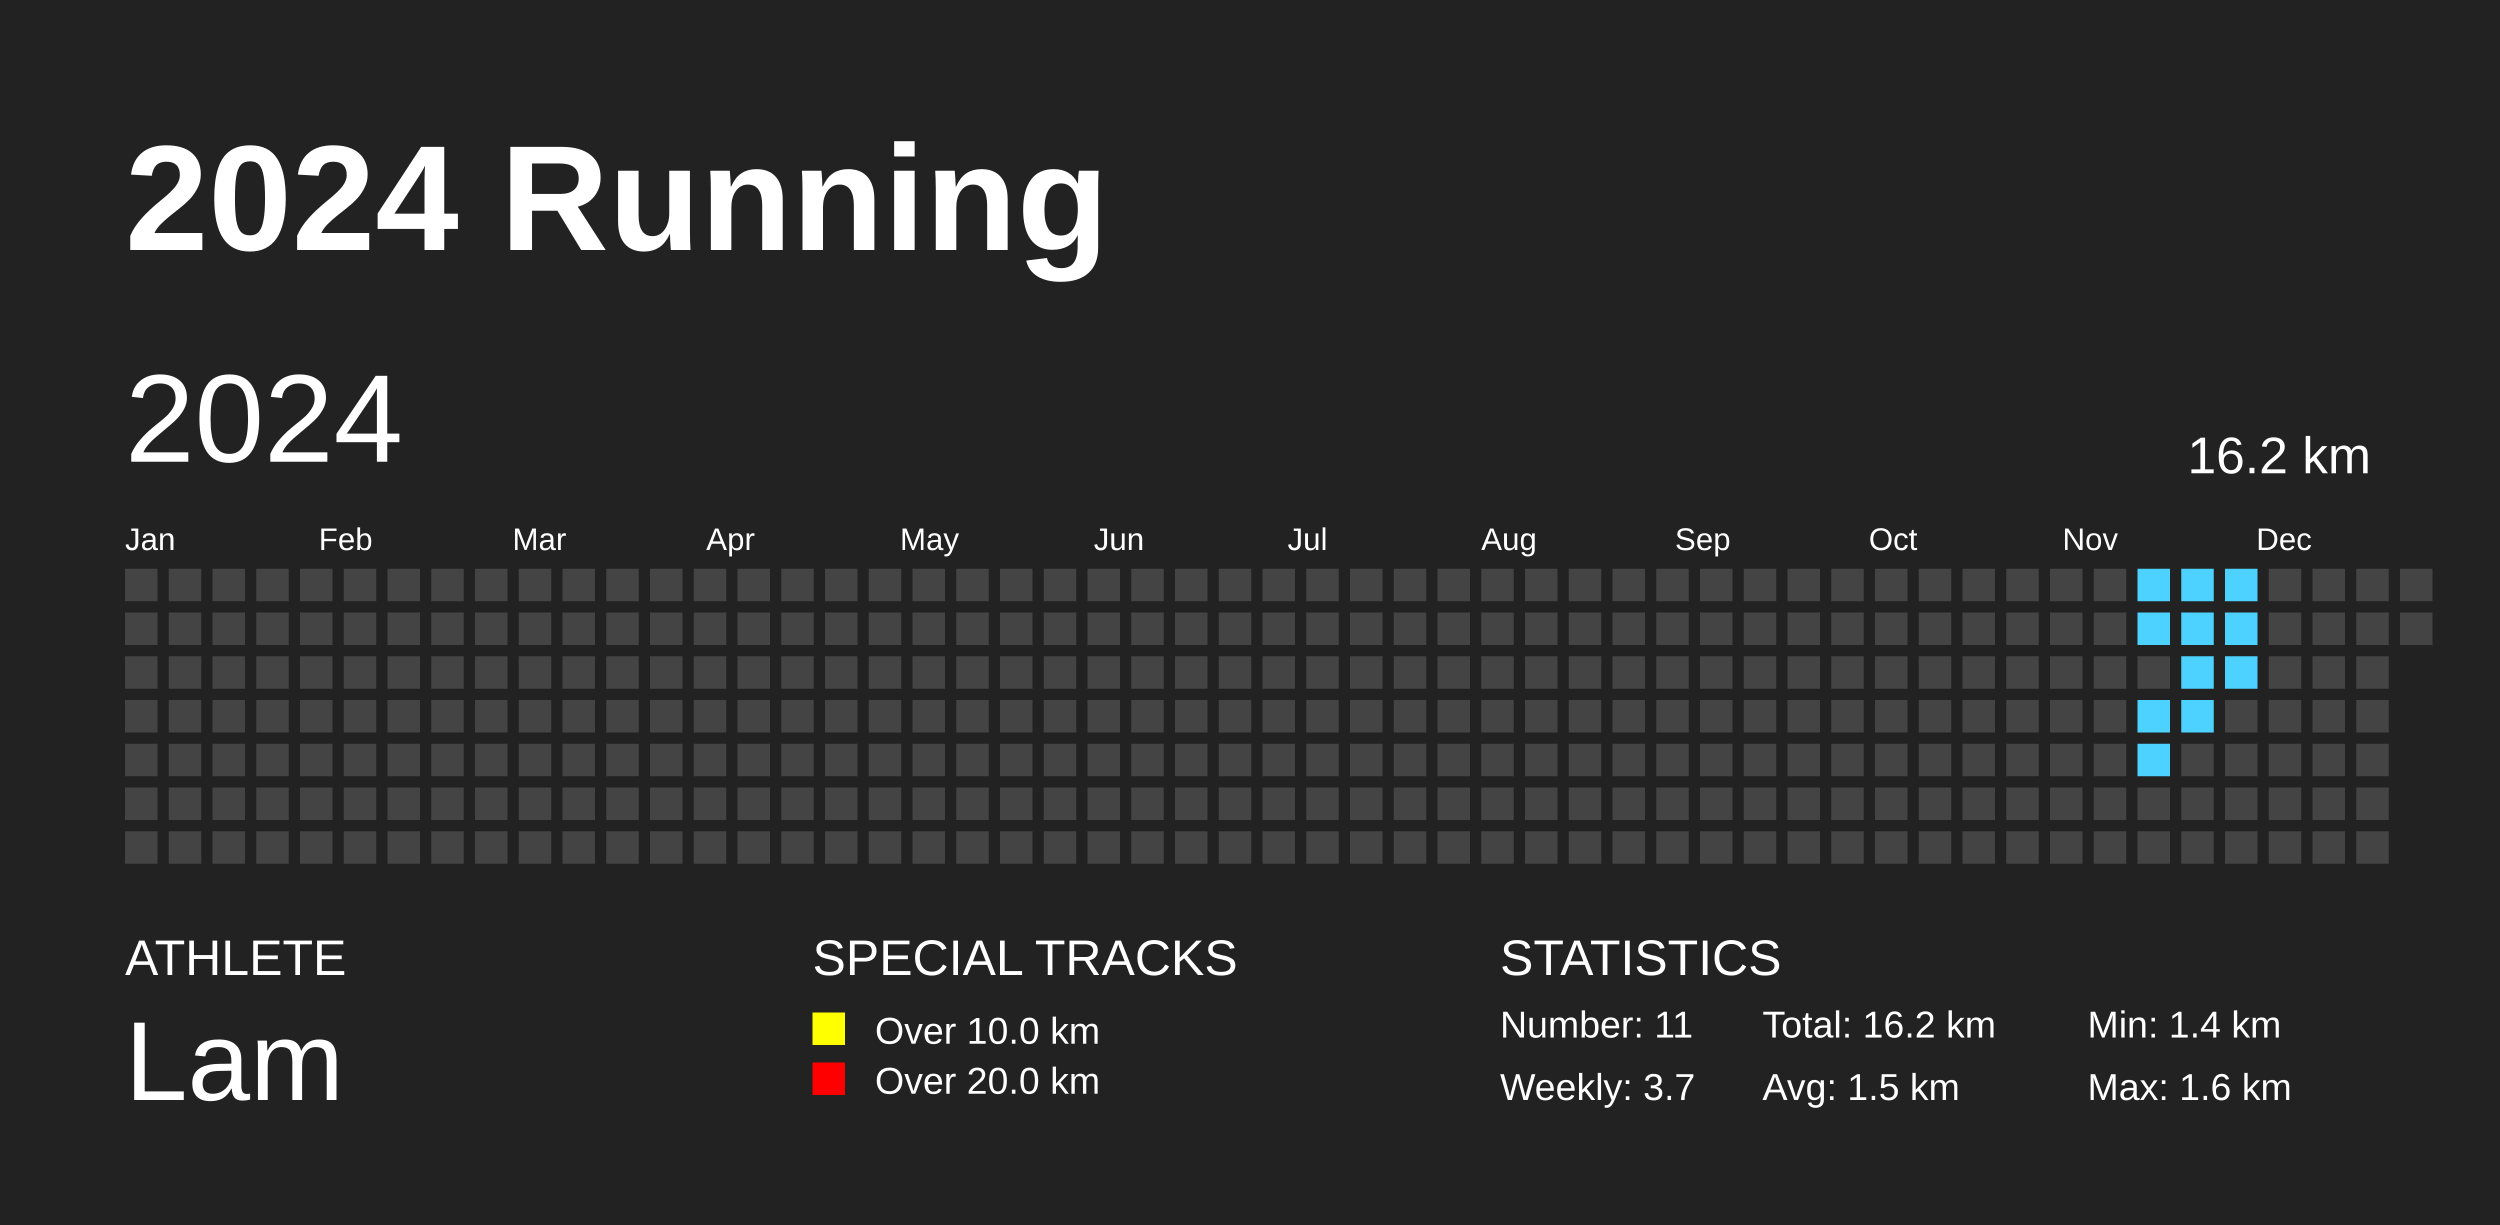
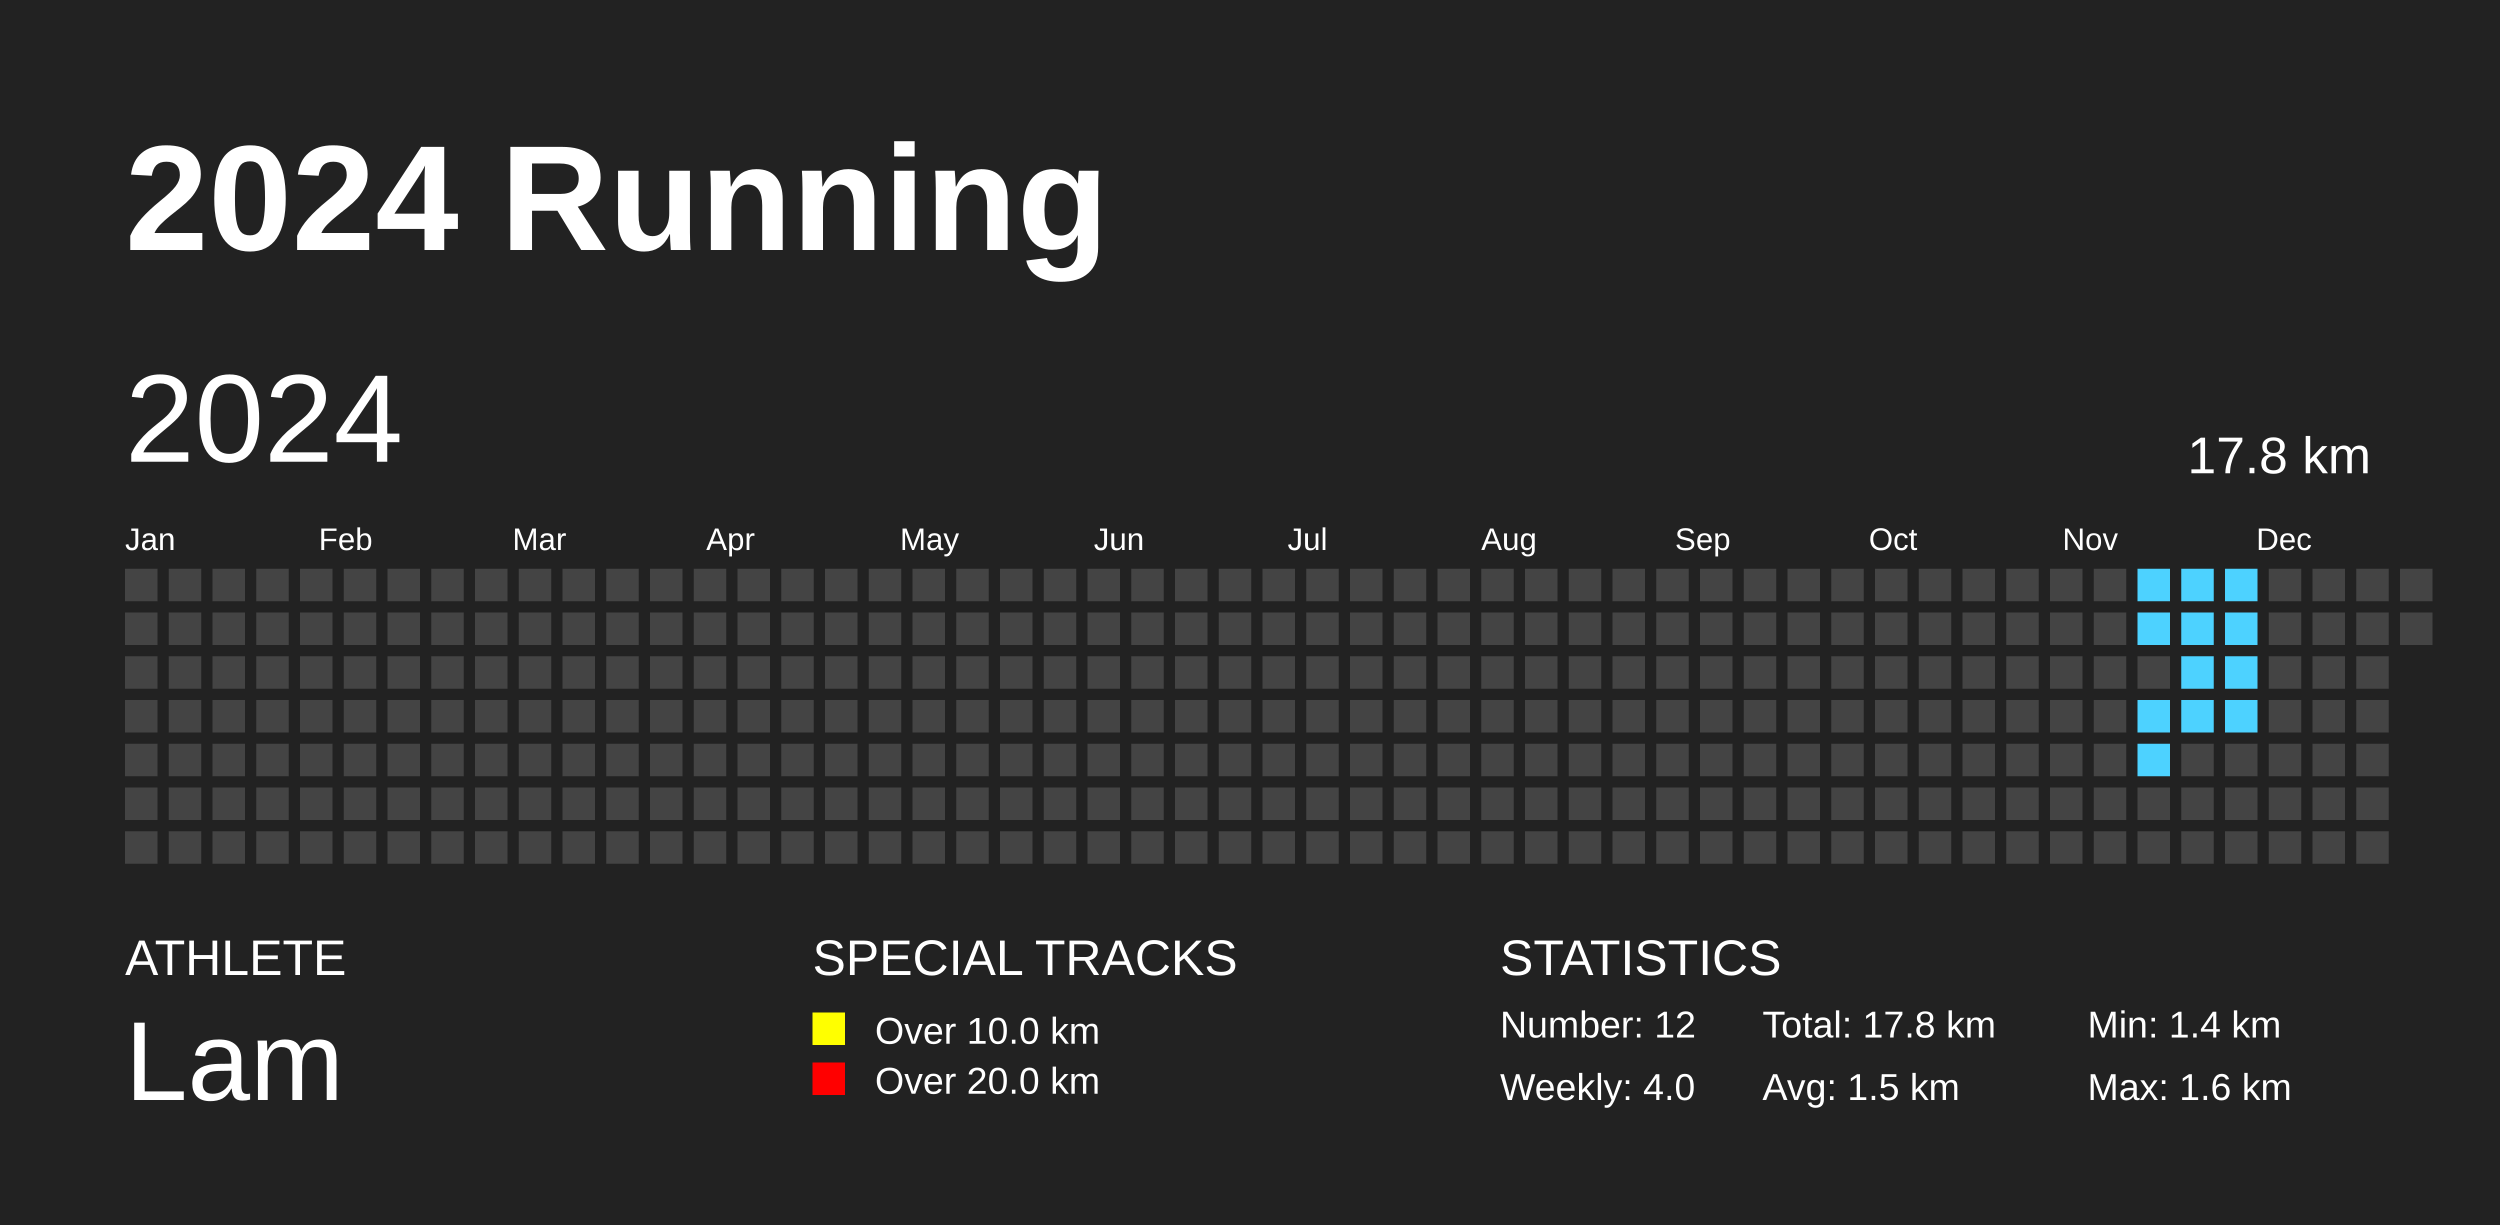
<svg xmlns="http://www.w3.org/2000/svg" baseProfile="full" height="98mm" version="1.1" viewBox="0,0,200,98" width="200mm">
  <defs />
  <rect fill="#222222" height="98" width="200" x="0" y="0" />
  <text fill="#FFFFFF" style="font-size:12px; font-family:Arial; font-weight:bold;" x="10" y="20">2024 Running</text>
  <text fill="#FFFFFF" style="font-size:4px; font-family:Arial" x="10" y="78">ATHLETE</text>
  <text fill="#FFFFFF" style="font-size:9px; font-family:Arial" x="10" y="88">Lam</text>
  <text fill="#FFFFFF" style="font-size:4px; font-family:Arial" x="65" y="78">SPECIAL TRACKS</text>
  <rect fill="yellow" height="2.6" width="2.6" x="65" y="81" />
  <text fill="#FFFFFF" style="font-size:3px; font-family:Arial" x="70" y="83.5">Over 10.0 km</text>
  <rect fill="red" height="2.6" width="2.6" x="65" y="85" />
  <text fill="#FFFFFF" style="font-size:3px; font-family:Arial" x="70" y="87.5">Over 20.0 km</text>
  <text fill="#FFFFFF" style="font-size:4px; font-family:Arial" x="120" y="78">STATISTICS</text>
-   <text fill="#FFFFFF" style="font-size:3px; font-family:Arial" x="120" y="83">Number: 11</text>
-   <text fill="#FFFFFF" style="font-size:3px; font-family:Arial" x="120" y="88">Weekly: 3.7</text>
-   <text fill="#FFFFFF" style="font-size:3px; font-family:Arial" x="141" y="83">Total: 16.2 km</text>
+   <text fill="#FFFFFF" style="font-size:3px; font-family:Arial" x="120" y="83">Number: 12</text>
+   <text fill="#FFFFFF" style="font-size:3px; font-family:Arial" x="120" y="88">Weekly: 4.0</text>
+   <text fill="#FFFFFF" style="font-size:3px; font-family:Arial" x="141" y="83">Total: 17.8 km</text>
  <text fill="#FFFFFF" style="font-size:3px; font-family:Arial" x="141" y="88">Avg: 1.5 km</text>
  <text fill="#FFFFFF" style="font-size:3px; font-family:Arial" x="167" y="83">Min: 1.4 km</text>
  <text fill="#FFFFFF" style="font-size:3px; font-family:Arial" x="167" y="88">Max: 1.6 km</text>
  <text dominant-baseline="hanging" fill="#FFFFFF" style="font-size:10.0px; font-family:Arial;" x="10" y="30">2024</text>
-   <text dominant-baseline="hanging" fill="#FFFFFF" style="font-size:4.125px; font-family:Arial;" x="175" y="35">16.2 km</text>
+   <text dominant-baseline="hanging" fill="#FFFFFF" style="font-size:4.125px; font-family:Arial;" x="175" y="35">17.8 km</text>
  <text fill="#FFFFFF" style="font-size:2.5px; font-family:Arial" x="10.0" y="44">Jan</text>
  <text fill="#FFFFFF" style="font-size:2.5px; font-family:Arial" x="25.5" y="44">Feb</text>
  <text fill="#FFFFFF" style="font-size:2.5px; font-family:Arial" x="41.0" y="44">Mar</text>
  <text fill="#FFFFFF" style="font-size:2.5px; font-family:Arial" x="56.5" y="44">Apr</text>
  <text fill="#FFFFFF" style="font-size:2.5px; font-family:Arial" x="72.0" y="44">May</text>
  <text fill="#FFFFFF" style="font-size:2.5px; font-family:Arial" x="87.5" y="44">Jun</text>
  <text fill="#FFFFFF" style="font-size:2.5px; font-family:Arial" x="103.0" y="44">Jul</text>
  <text fill="#FFFFFF" style="font-size:2.5px; font-family:Arial" x="118.5" y="44">Aug</text>
  <text fill="#FFFFFF" style="font-size:2.5px; font-family:Arial" x="134.0" y="44">Sep</text>
  <text fill="#FFFFFF" style="font-size:2.5px; font-family:Arial" x="149.5" y="44">Oct</text>
  <text fill="#FFFFFF" style="font-size:2.5px; font-family:Arial" x="165.0" y="44">Nov</text>
  <text fill="#FFFFFF" style="font-size:2.5px; font-family:Arial" x="180.5" y="44">Dec</text>
  <rect fill="#444444" height="2.6" width="2.6" x="10.0" y="45.5" />
  <rect fill="#444444" height="2.6" width="2.6" x="10.0" y="49.0" />
  <rect fill="#444444" height="2.6" width="2.6" x="10.0" y="52.5" />
  <rect fill="#444444" height="2.6" width="2.6" x="10.0" y="56.0" />
  <rect fill="#444444" height="2.6" width="2.6" x="10.0" y="59.5" />
  <rect fill="#444444" height="2.6" width="2.6" x="10.0" y="63.0" />
  <rect fill="#444444" height="2.6" width="2.6" x="10.0" y="66.5" />
  <rect fill="#444444" height="2.6" width="2.6" x="13.5" y="45.5" />
  <rect fill="#444444" height="2.6" width="2.6" x="13.5" y="49.0" />
  <rect fill="#444444" height="2.6" width="2.6" x="13.5" y="52.5" />
  <rect fill="#444444" height="2.6" width="2.6" x="13.5" y="56.0" />
  <rect fill="#444444" height="2.6" width="2.6" x="13.5" y="59.5" />
  <rect fill="#444444" height="2.6" width="2.6" x="13.5" y="63.0" />
  <rect fill="#444444" height="2.6" width="2.6" x="13.5" y="66.5" />
  <rect fill="#444444" height="2.6" width="2.6" x="17.0" y="45.5" />
  <rect fill="#444444" height="2.6" width="2.6" x="17.0" y="49.0" />
  <rect fill="#444444" height="2.6" width="2.6" x="17.0" y="52.5" />
  <rect fill="#444444" height="2.6" width="2.6" x="17.0" y="56.0" />
  <rect fill="#444444" height="2.6" width="2.6" x="17.0" y="59.5" />
  <rect fill="#444444" height="2.6" width="2.6" x="17.0" y="63.0" />
  <rect fill="#444444" height="2.6" width="2.6" x="17.0" y="66.5" />
  <rect fill="#444444" height="2.6" width="2.6" x="20.5" y="45.5" />
  <rect fill="#444444" height="2.6" width="2.6" x="20.5" y="49.0" />
  <rect fill="#444444" height="2.6" width="2.6" x="20.5" y="52.5" />
  <rect fill="#444444" height="2.6" width="2.6" x="20.5" y="56.0" />
  <rect fill="#444444" height="2.6" width="2.6" x="20.5" y="59.5" />
  <rect fill="#444444" height="2.6" width="2.6" x="20.5" y="63.0" />
  <rect fill="#444444" height="2.6" width="2.6" x="20.5" y="66.5" />
  <rect fill="#444444" height="2.6" width="2.6" x="24.0" y="45.5" />
  <rect fill="#444444" height="2.6" width="2.6" x="24.0" y="49.0" />
  <rect fill="#444444" height="2.6" width="2.6" x="24.0" y="52.5" />
  <rect fill="#444444" height="2.6" width="2.6" x="24.0" y="56.0" />
  <rect fill="#444444" height="2.6" width="2.6" x="24.0" y="59.5" />
  <rect fill="#444444" height="2.6" width="2.6" x="24.0" y="63.0" />
  <rect fill="#444444" height="2.6" width="2.6" x="24.0" y="66.5" />
  <rect fill="#444444" height="2.6" width="2.6" x="27.5" y="45.5" />
  <rect fill="#444444" height="2.6" width="2.6" x="27.5" y="49.0" />
  <rect fill="#444444" height="2.6" width="2.6" x="27.5" y="52.5" />
  <rect fill="#444444" height="2.6" width="2.6" x="27.5" y="56.0" />
  <rect fill="#444444" height="2.6" width="2.6" x="27.5" y="59.5" />
  <rect fill="#444444" height="2.6" width="2.6" x="27.5" y="63.0" />
  <rect fill="#444444" height="2.6" width="2.6" x="27.5" y="66.5" />
  <rect fill="#444444" height="2.6" width="2.6" x="31.0" y="45.5" />
  <rect fill="#444444" height="2.6" width="2.6" x="31.0" y="49.0" />
  <rect fill="#444444" height="2.6" width="2.6" x="31.0" y="52.5" />
  <rect fill="#444444" height="2.6" width="2.6" x="31.0" y="56.0" />
  <rect fill="#444444" height="2.6" width="2.6" x="31.0" y="59.5" />
  <rect fill="#444444" height="2.6" width="2.6" x="31.0" y="63.0" />
  <rect fill="#444444" height="2.6" width="2.6" x="31.0" y="66.5" />
  <rect fill="#444444" height="2.6" width="2.6" x="34.5" y="45.5" />
  <rect fill="#444444" height="2.6" width="2.6" x="34.5" y="49.0" />
  <rect fill="#444444" height="2.6" width="2.6" x="34.5" y="52.5" />
  <rect fill="#444444" height="2.6" width="2.6" x="34.5" y="56.0" />
  <rect fill="#444444" height="2.6" width="2.6" x="34.5" y="59.5" />
  <rect fill="#444444" height="2.6" width="2.6" x="34.5" y="63.0" />
  <rect fill="#444444" height="2.6" width="2.6" x="34.5" y="66.5" />
  <rect fill="#444444" height="2.6" width="2.6" x="38.0" y="45.5" />
  <rect fill="#444444" height="2.6" width="2.6" x="38.0" y="49.0" />
  <rect fill="#444444" height="2.6" width="2.6" x="38.0" y="52.5" />
  <rect fill="#444444" height="2.6" width="2.6" x="38.0" y="56.0" />
  <rect fill="#444444" height="2.6" width="2.6" x="38.0" y="59.5" />
  <rect fill="#444444" height="2.6" width="2.6" x="38.0" y="63.0" />
  <rect fill="#444444" height="2.6" width="2.6" x="38.0" y="66.5" />
  <rect fill="#444444" height="2.6" width="2.6" x="41.5" y="45.5" />
  <rect fill="#444444" height="2.6" width="2.6" x="41.5" y="49.0" />
  <rect fill="#444444" height="2.6" width="2.6" x="41.5" y="52.5" />
  <rect fill="#444444" height="2.6" width="2.6" x="41.5" y="56.0" />
  <rect fill="#444444" height="2.6" width="2.6" x="41.5" y="59.5" />
  <rect fill="#444444" height="2.6" width="2.6" x="41.5" y="63.0" />
  <rect fill="#444444" height="2.6" width="2.6" x="41.5" y="66.5" />
  <rect fill="#444444" height="2.6" width="2.6" x="45.0" y="45.5" />
  <rect fill="#444444" height="2.6" width="2.6" x="45.0" y="49.0" />
  <rect fill="#444444" height="2.6" width="2.6" x="45.0" y="52.5" />
  <rect fill="#444444" height="2.6" width="2.6" x="45.0" y="56.0" />
  <rect fill="#444444" height="2.6" width="2.6" x="45.0" y="59.5" />
  <rect fill="#444444" height="2.6" width="2.6" x="45.0" y="63.0" />
  <rect fill="#444444" height="2.6" width="2.6" x="45.0" y="66.5" />
  <rect fill="#444444" height="2.6" width="2.6" x="48.5" y="45.5" />
  <rect fill="#444444" height="2.6" width="2.6" x="48.5" y="49.0" />
  <rect fill="#444444" height="2.6" width="2.6" x="48.5" y="52.5" />
  <rect fill="#444444" height="2.6" width="2.6" x="48.5" y="56.0" />
  <rect fill="#444444" height="2.6" width="2.6" x="48.5" y="59.5" />
  <rect fill="#444444" height="2.6" width="2.6" x="48.5" y="63.0" />
  <rect fill="#444444" height="2.6" width="2.6" x="48.5" y="66.5" />
  <rect fill="#444444" height="2.6" width="2.6" x="52.0" y="45.5" />
  <rect fill="#444444" height="2.6" width="2.6" x="52.0" y="49.0" />
  <rect fill="#444444" height="2.6" width="2.6" x="52.0" y="52.5" />
  <rect fill="#444444" height="2.6" width="2.6" x="52.0" y="56.0" />
  <rect fill="#444444" height="2.6" width="2.6" x="52.0" y="59.5" />
  <rect fill="#444444" height="2.6" width="2.6" x="52.0" y="63.0" />
  <rect fill="#444444" height="2.6" width="2.6" x="52.0" y="66.5" />
  <rect fill="#444444" height="2.6" width="2.6" x="55.5" y="45.5" />
  <rect fill="#444444" height="2.6" width="2.6" x="55.5" y="49.0" />
  <rect fill="#444444" height="2.6" width="2.6" x="55.5" y="52.5" />
  <rect fill="#444444" height="2.6" width="2.6" x="55.5" y="56.0" />
  <rect fill="#444444" height="2.6" width="2.6" x="55.5" y="59.5" />
  <rect fill="#444444" height="2.6" width="2.6" x="55.5" y="63.0" />
  <rect fill="#444444" height="2.6" width="2.6" x="55.5" y="66.5" />
  <rect fill="#444444" height="2.6" width="2.6" x="59.0" y="45.5" />
  <rect fill="#444444" height="2.6" width="2.6" x="59.0" y="49.0" />
  <rect fill="#444444" height="2.6" width="2.6" x="59.0" y="52.5" />
  <rect fill="#444444" height="2.6" width="2.6" x="59.0" y="56.0" />
  <rect fill="#444444" height="2.6" width="2.6" x="59.0" y="59.5" />
  <rect fill="#444444" height="2.6" width="2.6" x="59.0" y="63.0" />
  <rect fill="#444444" height="2.6" width="2.6" x="59.0" y="66.5" />
  <rect fill="#444444" height="2.6" width="2.6" x="62.5" y="45.5" />
  <rect fill="#444444" height="2.6" width="2.6" x="62.5" y="49.0" />
  <rect fill="#444444" height="2.6" width="2.6" x="62.5" y="52.5" />
  <rect fill="#444444" height="2.6" width="2.6" x="62.5" y="56.0" />
  <rect fill="#444444" height="2.6" width="2.6" x="62.5" y="59.5" />
  <rect fill="#444444" height="2.6" width="2.6" x="62.5" y="63.0" />
  <rect fill="#444444" height="2.6" width="2.6" x="62.5" y="66.5" />
  <rect fill="#444444" height="2.6" width="2.6" x="66.0" y="45.5" />
  <rect fill="#444444" height="2.6" width="2.6" x="66.0" y="49.0" />
  <rect fill="#444444" height="2.6" width="2.6" x="66.0" y="52.5" />
  <rect fill="#444444" height="2.6" width="2.6" x="66.0" y="56.0" />
  <rect fill="#444444" height="2.6" width="2.6" x="66.0" y="59.5" />
  <rect fill="#444444" height="2.6" width="2.6" x="66.0" y="63.0" />
  <rect fill="#444444" height="2.6" width="2.6" x="66.0" y="66.5" />
  <rect fill="#444444" height="2.6" width="2.6" x="69.5" y="45.5" />
  <rect fill="#444444" height="2.6" width="2.6" x="69.5" y="49.0" />
  <rect fill="#444444" height="2.6" width="2.6" x="69.5" y="52.5" />
  <rect fill="#444444" height="2.6" width="2.6" x="69.5" y="56.0" />
  <rect fill="#444444" height="2.6" width="2.6" x="69.5" y="59.5" />
  <rect fill="#444444" height="2.6" width="2.6" x="69.5" y="63.0" />
  <rect fill="#444444" height="2.6" width="2.6" x="69.5" y="66.5" />
  <rect fill="#444444" height="2.6" width="2.6" x="73.0" y="45.5" />
  <rect fill="#444444" height="2.6" width="2.6" x="73.0" y="49.0" />
  <rect fill="#444444" height="2.6" width="2.6" x="73.0" y="52.5" />
  <rect fill="#444444" height="2.6" width="2.6" x="73.0" y="56.0" />
  <rect fill="#444444" height="2.6" width="2.6" x="73.0" y="59.5" />
  <rect fill="#444444" height="2.6" width="2.6" x="73.0" y="63.0" />
  <rect fill="#444444" height="2.6" width="2.6" x="73.0" y="66.5" />
  <rect fill="#444444" height="2.6" width="2.6" x="76.5" y="45.5" />
  <rect fill="#444444" height="2.6" width="2.6" x="76.5" y="49.0" />
  <rect fill="#444444" height="2.6" width="2.6" x="76.5" y="52.5" />
  <rect fill="#444444" height="2.6" width="2.6" x="76.5" y="56.0" />
  <rect fill="#444444" height="2.6" width="2.6" x="76.5" y="59.5" />
  <rect fill="#444444" height="2.6" width="2.6" x="76.5" y="63.0" />
  <rect fill="#444444" height="2.6" width="2.6" x="76.5" y="66.5" />
  <rect fill="#444444" height="2.6" width="2.6" x="80.0" y="45.5" />
  <rect fill="#444444" height="2.6" width="2.6" x="80.0" y="49.0" />
  <rect fill="#444444" height="2.6" width="2.6" x="80.0" y="52.5" />
  <rect fill="#444444" height="2.6" width="2.6" x="80.0" y="56.0" />
  <rect fill="#444444" height="2.6" width="2.6" x="80.0" y="59.5" />
  <rect fill="#444444" height="2.6" width="2.6" x="80.0" y="63.0" />
  <rect fill="#444444" height="2.6" width="2.6" x="80.0" y="66.5" />
  <rect fill="#444444" height="2.6" width="2.6" x="83.5" y="45.5" />
  <rect fill="#444444" height="2.6" width="2.6" x="83.5" y="49.0" />
  <rect fill="#444444" height="2.6" width="2.6" x="83.5" y="52.5" />
  <rect fill="#444444" height="2.6" width="2.6" x="83.5" y="56.0" />
  <rect fill="#444444" height="2.6" width="2.6" x="83.5" y="59.5" />
  <rect fill="#444444" height="2.6" width="2.6" x="83.5" y="63.0" />
  <rect fill="#444444" height="2.6" width="2.6" x="83.5" y="66.5" />
  <rect fill="#444444" height="2.6" width="2.6" x="87.0" y="45.5" />
  <rect fill="#444444" height="2.6" width="2.6" x="87.0" y="49.0" />
  <rect fill="#444444" height="2.6" width="2.6" x="87.0" y="52.5" />
  <rect fill="#444444" height="2.6" width="2.6" x="87.0" y="56.0" />
  <rect fill="#444444" height="2.6" width="2.6" x="87.0" y="59.5" />
  <rect fill="#444444" height="2.6" width="2.6" x="87.0" y="63.0" />
  <rect fill="#444444" height="2.6" width="2.6" x="87.0" y="66.5" />
  <rect fill="#444444" height="2.6" width="2.6" x="90.5" y="45.5" />
  <rect fill="#444444" height="2.6" width="2.6" x="90.5" y="49.0" />
  <rect fill="#444444" height="2.6" width="2.6" x="90.5" y="52.5" />
  <rect fill="#444444" height="2.6" width="2.6" x="90.5" y="56.0" />
  <rect fill="#444444" height="2.6" width="2.6" x="90.5" y="59.5" />
  <rect fill="#444444" height="2.6" width="2.6" x="90.5" y="63.0" />
  <rect fill="#444444" height="2.6" width="2.6" x="90.5" y="66.5" />
  <rect fill="#444444" height="2.6" width="2.6" x="94.0" y="45.5" />
  <rect fill="#444444" height="2.6" width="2.6" x="94.0" y="49.0" />
  <rect fill="#444444" height="2.6" width="2.6" x="94.0" y="52.5" />
  <rect fill="#444444" height="2.6" width="2.6" x="94.0" y="56.0" />
  <rect fill="#444444" height="2.6" width="2.6" x="94.0" y="59.5" />
  <rect fill="#444444" height="2.6" width="2.6" x="94.0" y="63.0" />
  <rect fill="#444444" height="2.6" width="2.6" x="94.0" y="66.5" />
  <rect fill="#444444" height="2.6" width="2.6" x="97.5" y="45.5" />
  <rect fill="#444444" height="2.6" width="2.6" x="97.5" y="49.0" />
  <rect fill="#444444" height="2.6" width="2.6" x="97.5" y="52.5" />
  <rect fill="#444444" height="2.6" width="2.6" x="97.5" y="56.0" />
  <rect fill="#444444" height="2.6" width="2.6" x="97.5" y="59.5" />
  <rect fill="#444444" height="2.6" width="2.6" x="97.5" y="63.0" />
  <rect fill="#444444" height="2.6" width="2.6" x="97.5" y="66.5" />
  <rect fill="#444444" height="2.6" width="2.6" x="101.0" y="45.5" />
  <rect fill="#444444" height="2.6" width="2.6" x="101.0" y="49.0" />
  <rect fill="#444444" height="2.6" width="2.6" x="101.0" y="52.5" />
  <rect fill="#444444" height="2.6" width="2.6" x="101.0" y="56.0" />
  <rect fill="#444444" height="2.6" width="2.6" x="101.0" y="59.5" />
  <rect fill="#444444" height="2.6" width="2.6" x="101.0" y="63.0" />
  <rect fill="#444444" height="2.6" width="2.6" x="101.0" y="66.5" />
  <rect fill="#444444" height="2.6" width="2.6" x="104.5" y="45.5" />
  <rect fill="#444444" height="2.6" width="2.6" x="104.5" y="49.0" />
  <rect fill="#444444" height="2.6" width="2.6" x="104.5" y="52.5" />
  <rect fill="#444444" height="2.6" width="2.6" x="104.5" y="56.0" />
  <rect fill="#444444" height="2.6" width="2.6" x="104.5" y="59.5" />
  <rect fill="#444444" height="2.6" width="2.6" x="104.5" y="63.0" />
  <rect fill="#444444" height="2.6" width="2.6" x="104.5" y="66.5" />
  <rect fill="#444444" height="2.6" width="2.6" x="108.0" y="45.5" />
  <rect fill="#444444" height="2.6" width="2.6" x="108.0" y="49.0" />
  <rect fill="#444444" height="2.6" width="2.6" x="108.0" y="52.5" />
  <rect fill="#444444" height="2.6" width="2.6" x="108.0" y="56.0" />
  <rect fill="#444444" height="2.6" width="2.6" x="108.0" y="59.5" />
  <rect fill="#444444" height="2.6" width="2.6" x="108.0" y="63.0" />
  <rect fill="#444444" height="2.6" width="2.6" x="108.0" y="66.5" />
  <rect fill="#444444" height="2.6" width="2.6" x="111.5" y="45.5" />
  <rect fill="#444444" height="2.6" width="2.6" x="111.5" y="49.0" />
  <rect fill="#444444" height="2.6" width="2.6" x="111.5" y="52.5" />
  <rect fill="#444444" height="2.6" width="2.6" x="111.5" y="56.0" />
  <rect fill="#444444" height="2.6" width="2.6" x="111.5" y="59.5" />
  <rect fill="#444444" height="2.6" width="2.6" x="111.5" y="63.0" />
  <rect fill="#444444" height="2.6" width="2.6" x="111.5" y="66.5" />
  <rect fill="#444444" height="2.6" width="2.6" x="115.0" y="45.5" />
  <rect fill="#444444" height="2.6" width="2.6" x="115.0" y="49.0" />
  <rect fill="#444444" height="2.6" width="2.6" x="115.0" y="52.5" />
  <rect fill="#444444" height="2.6" width="2.6" x="115.0" y="56.0" />
  <rect fill="#444444" height="2.6" width="2.6" x="115.0" y="59.5" />
  <rect fill="#444444" height="2.6" width="2.6" x="115.0" y="63.0" />
  <rect fill="#444444" height="2.6" width="2.6" x="115.0" y="66.5" />
  <rect fill="#444444" height="2.6" width="2.6" x="118.5" y="45.5" />
  <rect fill="#444444" height="2.6" width="2.6" x="118.5" y="49.0" />
  <rect fill="#444444" height="2.6" width="2.6" x="118.5" y="52.5" />
  <rect fill="#444444" height="2.6" width="2.6" x="118.5" y="56.0" />
  <rect fill="#444444" height="2.6" width="2.6" x="118.5" y="59.5" />
  <rect fill="#444444" height="2.6" width="2.6" x="118.5" y="63.0" />
  <rect fill="#444444" height="2.6" width="2.6" x="118.5" y="66.5" />
  <rect fill="#444444" height="2.6" width="2.6" x="122.0" y="45.5" />
  <rect fill="#444444" height="2.6" width="2.6" x="122.0" y="49.0" />
  <rect fill="#444444" height="2.6" width="2.6" x="122.0" y="52.5" />
  <rect fill="#444444" height="2.6" width="2.6" x="122.0" y="56.0" />
  <rect fill="#444444" height="2.6" width="2.6" x="122.0" y="59.5" />
  <rect fill="#444444" height="2.6" width="2.6" x="122.0" y="63.0" />
  <rect fill="#444444" height="2.6" width="2.6" x="122.0" y="66.5" />
  <rect fill="#444444" height="2.6" width="2.6" x="125.5" y="45.5" />
  <rect fill="#444444" height="2.6" width="2.6" x="125.5" y="49.0" />
  <rect fill="#444444" height="2.6" width="2.6" x="125.5" y="52.5" />
  <rect fill="#444444" height="2.6" width="2.6" x="125.5" y="56.0" />
  <rect fill="#444444" height="2.6" width="2.6" x="125.5" y="59.5" />
  <rect fill="#444444" height="2.6" width="2.6" x="125.5" y="63.0" />
  <rect fill="#444444" height="2.6" width="2.6" x="125.5" y="66.5" />
  <rect fill="#444444" height="2.6" width="2.6" x="129.0" y="45.5" />
  <rect fill="#444444" height="2.6" width="2.6" x="129.0" y="49.0" />
  <rect fill="#444444" height="2.6" width="2.6" x="129.0" y="52.5" />
  <rect fill="#444444" height="2.6" width="2.6" x="129.0" y="56.0" />
  <rect fill="#444444" height="2.6" width="2.6" x="129.0" y="59.5" />
  <rect fill="#444444" height="2.6" width="2.6" x="129.0" y="63.0" />
  <rect fill="#444444" height="2.6" width="2.6" x="129.0" y="66.5" />
  <rect fill="#444444" height="2.6" width="2.6" x="132.5" y="45.5" />
  <rect fill="#444444" height="2.6" width="2.6" x="132.5" y="49.0" />
  <rect fill="#444444" height="2.6" width="2.6" x="132.5" y="52.5" />
  <rect fill="#444444" height="2.6" width="2.6" x="132.5" y="56.0" />
  <rect fill="#444444" height="2.6" width="2.6" x="132.5" y="59.5" />
  <rect fill="#444444" height="2.6" width="2.6" x="132.5" y="63.0" />
  <rect fill="#444444" height="2.6" width="2.6" x="132.5" y="66.5" />
  <rect fill="#444444" height="2.6" width="2.6" x="136.0" y="45.5" />
  <rect fill="#444444" height="2.6" width="2.6" x="136.0" y="49.0" />
  <rect fill="#444444" height="2.6" width="2.6" x="136.0" y="52.5" />
  <rect fill="#444444" height="2.6" width="2.6" x="136.0" y="56.0" />
  <rect fill="#444444" height="2.6" width="2.6" x="136.0" y="59.5" />
  <rect fill="#444444" height="2.6" width="2.6" x="136.0" y="63.0" />
  <rect fill="#444444" height="2.6" width="2.6" x="136.0" y="66.5" />
  <rect fill="#444444" height="2.6" width="2.6" x="139.5" y="45.5" />
  <rect fill="#444444" height="2.6" width="2.6" x="139.5" y="49.0" />
  <rect fill="#444444" height="2.6" width="2.6" x="139.5" y="52.5" />
  <rect fill="#444444" height="2.6" width="2.6" x="139.5" y="56.0" />
  <rect fill="#444444" height="2.6" width="2.6" x="139.5" y="59.5" />
  <rect fill="#444444" height="2.6" width="2.6" x="139.5" y="63.0" />
  <rect fill="#444444" height="2.6" width="2.6" x="139.5" y="66.5" />
  <rect fill="#444444" height="2.6" width="2.6" x="143.0" y="45.5" />
  <rect fill="#444444" height="2.6" width="2.6" x="143.0" y="49.0" />
  <rect fill="#444444" height="2.6" width="2.6" x="143.0" y="52.5" />
  <rect fill="#444444" height="2.6" width="2.6" x="143.0" y="56.0" />
  <rect fill="#444444" height="2.6" width="2.6" x="143.0" y="59.5" />
  <rect fill="#444444" height="2.6" width="2.6" x="143.0" y="63.0" />
  <rect fill="#444444" height="2.6" width="2.6" x="143.0" y="66.5" />
  <rect fill="#444444" height="2.6" width="2.6" x="146.5" y="45.5" />
  <rect fill="#444444" height="2.6" width="2.6" x="146.5" y="49.0" />
  <rect fill="#444444" height="2.6" width="2.6" x="146.5" y="52.5" />
  <rect fill="#444444" height="2.6" width="2.6" x="146.5" y="56.0" />
  <rect fill="#444444" height="2.6" width="2.6" x="146.5" y="59.5" />
  <rect fill="#444444" height="2.6" width="2.6" x="146.5" y="63.0" />
  <rect fill="#444444" height="2.6" width="2.6" x="146.5" y="66.5" />
  <rect fill="#444444" height="2.6" width="2.6" x="150.0" y="45.5" />
  <rect fill="#444444" height="2.6" width="2.6" x="150.0" y="49.0" />
  <rect fill="#444444" height="2.6" width="2.6" x="150.0" y="52.5" />
  <rect fill="#444444" height="2.6" width="2.6" x="150.0" y="56.0" />
  <rect fill="#444444" height="2.6" width="2.6" x="150.0" y="59.5" />
  <rect fill="#444444" height="2.6" width="2.6" x="150.0" y="63.0" />
  <rect fill="#444444" height="2.6" width="2.6" x="150.0" y="66.5" />
  <rect fill="#444444" height="2.6" width="2.6" x="153.5" y="45.5" />
  <rect fill="#444444" height="2.6" width="2.6" x="153.5" y="49.0" />
  <rect fill="#444444" height="2.6" width="2.6" x="153.5" y="52.5" />
  <rect fill="#444444" height="2.6" width="2.6" x="153.5" y="56.0" />
  <rect fill="#444444" height="2.6" width="2.6" x="153.5" y="59.5" />
  <rect fill="#444444" height="2.6" width="2.6" x="153.5" y="63.0" />
  <rect fill="#444444" height="2.6" width="2.6" x="153.5" y="66.5" />
  <rect fill="#444444" height="2.6" width="2.6" x="157.0" y="45.5" />
  <rect fill="#444444" height="2.6" width="2.6" x="157.0" y="49.0" />
  <rect fill="#444444" height="2.6" width="2.6" x="157.0" y="52.5" />
  <rect fill="#444444" height="2.6" width="2.6" x="157.0" y="56.0" />
  <rect fill="#444444" height="2.6" width="2.6" x="157.0" y="59.5" />
  <rect fill="#444444" height="2.6" width="2.6" x="157.0" y="63.0" />
  <rect fill="#444444" height="2.6" width="2.6" x="157.0" y="66.5" />
  <rect fill="#444444" height="2.6" width="2.6" x="160.5" y="45.5" />
  <rect fill="#444444" height="2.6" width="2.6" x="160.5" y="49.0" />
  <rect fill="#444444" height="2.6" width="2.6" x="160.5" y="52.5" />
  <rect fill="#444444" height="2.6" width="2.6" x="160.5" y="56.0" />
  <rect fill="#444444" height="2.6" width="2.6" x="160.5" y="59.5" />
  <rect fill="#444444" height="2.6" width="2.6" x="160.5" y="63.0" />
  <rect fill="#444444" height="2.6" width="2.6" x="160.5" y="66.5" />
  <rect fill="#444444" height="2.6" width="2.6" x="164.0" y="45.5" />
  <rect fill="#444444" height="2.6" width="2.6" x="164.0" y="49.0" />
  <rect fill="#444444" height="2.6" width="2.6" x="164.0" y="52.5" />
  <rect fill="#444444" height="2.6" width="2.6" x="164.0" y="56.0" />
  <rect fill="#444444" height="2.6" width="2.6" x="164.0" y="59.5" />
  <rect fill="#444444" height="2.6" width="2.6" x="164.0" y="63.0" />
  <rect fill="#444444" height="2.6" width="2.6" x="164.0" y="66.5" />
  <rect fill="#444444" height="2.6" width="2.6" x="167.5" y="45.5" />
  <rect fill="#444444" height="2.6" width="2.6" x="167.5" y="49.0" />
  <rect fill="#444444" height="2.6" width="2.6" x="167.5" y="52.5" />
  <rect fill="#444444" height="2.6" width="2.6" x="167.5" y="56.0" />
  <rect fill="#444444" height="2.6" width="2.6" x="167.5" y="59.5" />
  <rect fill="#444444" height="2.6" width="2.6" x="167.5" y="63.0" />
  <rect fill="#444444" height="2.6" width="2.6" x="167.5" y="66.5" />
  <rect fill="#4DD2FF" height="2.6" width="2.6" x="171.0" y="45.5" />
  <rect fill="#4DD2FF" height="2.6" width="2.6" x="171.0" y="49.0" />
  <rect fill="#444444" height="2.6" width="2.6" x="171.0" y="52.5" />
  <rect fill="#4DD2FF" height="2.6" width="2.6" x="171.0" y="56.0" />
  <rect fill="#4DD2FF" height="2.6" width="2.6" x="171.0" y="59.5" />
  <rect fill="#444444" height="2.6" width="2.6" x="171.0" y="63.0" />
  <rect fill="#444444" height="2.6" width="2.6" x="171.0" y="66.5" />
  <rect fill="#4DD2FF" height="2.6" width="2.6" x="174.5" y="45.5" />
  <rect fill="#4DD2FF" height="2.6" width="2.6" x="174.5" y="49.0" />
  <rect fill="#4DD2FF" height="2.6" width="2.6" x="174.5" y="52.5" />
  <rect fill="#4DD2FF" height="2.6" width="2.6" x="174.5" y="56.0" />
  <rect fill="#444444" height="2.6" width="2.6" x="174.5" y="59.5" />
  <rect fill="#444444" height="2.6" width="2.6" x="174.5" y="63.0" />
  <rect fill="#444444" height="2.6" width="2.6" x="174.5" y="66.5" />
  <rect fill="#4DD2FF" height="2.6" width="2.6" x="178.0" y="45.5" />
  <rect fill="#4DD2FF" height="2.6" width="2.6" x="178.0" y="49.0" />
  <rect fill="#4DD2FF" height="2.6" width="2.6" x="178.0" y="52.5" />
-   <rect fill="#444444" height="2.6" width="2.6" x="178.0" y="56.0" />
+   <rect fill="#4DD2FF" height="2.6" width="2.6" x="178.0" y="56.0" />
  <rect fill="#444444" height="2.6" width="2.6" x="178.0" y="59.5" />
  <rect fill="#444444" height="2.6" width="2.6" x="178.0" y="63.0" />
  <rect fill="#444444" height="2.6" width="2.6" x="178.0" y="66.5" />
  <rect fill="#444444" height="2.6" width="2.6" x="181.5" y="45.5" />
  <rect fill="#444444" height="2.6" width="2.6" x="181.5" y="49.0" />
  <rect fill="#444444" height="2.6" width="2.6" x="181.5" y="52.5" />
  <rect fill="#444444" height="2.6" width="2.6" x="181.5" y="56.0" />
  <rect fill="#444444" height="2.6" width="2.6" x="181.5" y="59.5" />
  <rect fill="#444444" height="2.6" width="2.6" x="181.5" y="63.0" />
  <rect fill="#444444" height="2.6" width="2.6" x="181.5" y="66.5" />
  <rect fill="#444444" height="2.6" width="2.6" x="185.0" y="45.5" />
  <rect fill="#444444" height="2.6" width="2.6" x="185.0" y="49.0" />
  <rect fill="#444444" height="2.6" width="2.6" x="185.0" y="52.5" />
  <rect fill="#444444" height="2.6" width="2.6" x="185.0" y="56.0" />
  <rect fill="#444444" height="2.6" width="2.6" x="185.0" y="59.5" />
  <rect fill="#444444" height="2.6" width="2.6" x="185.0" y="63.0" />
  <rect fill="#444444" height="2.6" width="2.6" x="185.0" y="66.5" />
  <rect fill="#444444" height="2.6" width="2.6" x="188.5" y="45.5" />
  <rect fill="#444444" height="2.6" width="2.6" x="188.5" y="49.0" />
  <rect fill="#444444" height="2.6" width="2.6" x="188.5" y="52.5" />
  <rect fill="#444444" height="2.6" width="2.6" x="188.5" y="56.0" />
  <rect fill="#444444" height="2.6" width="2.6" x="188.5" y="59.5" />
  <rect fill="#444444" height="2.6" width="2.6" x="188.5" y="63.0" />
  <rect fill="#444444" height="2.6" width="2.6" x="188.5" y="66.5" />
  <rect fill="#444444" height="2.6" width="2.6" x="192.0" y="45.5" />
  <rect fill="#444444" height="2.6" width="2.6" x="192.0" y="49.0" />
</svg>
